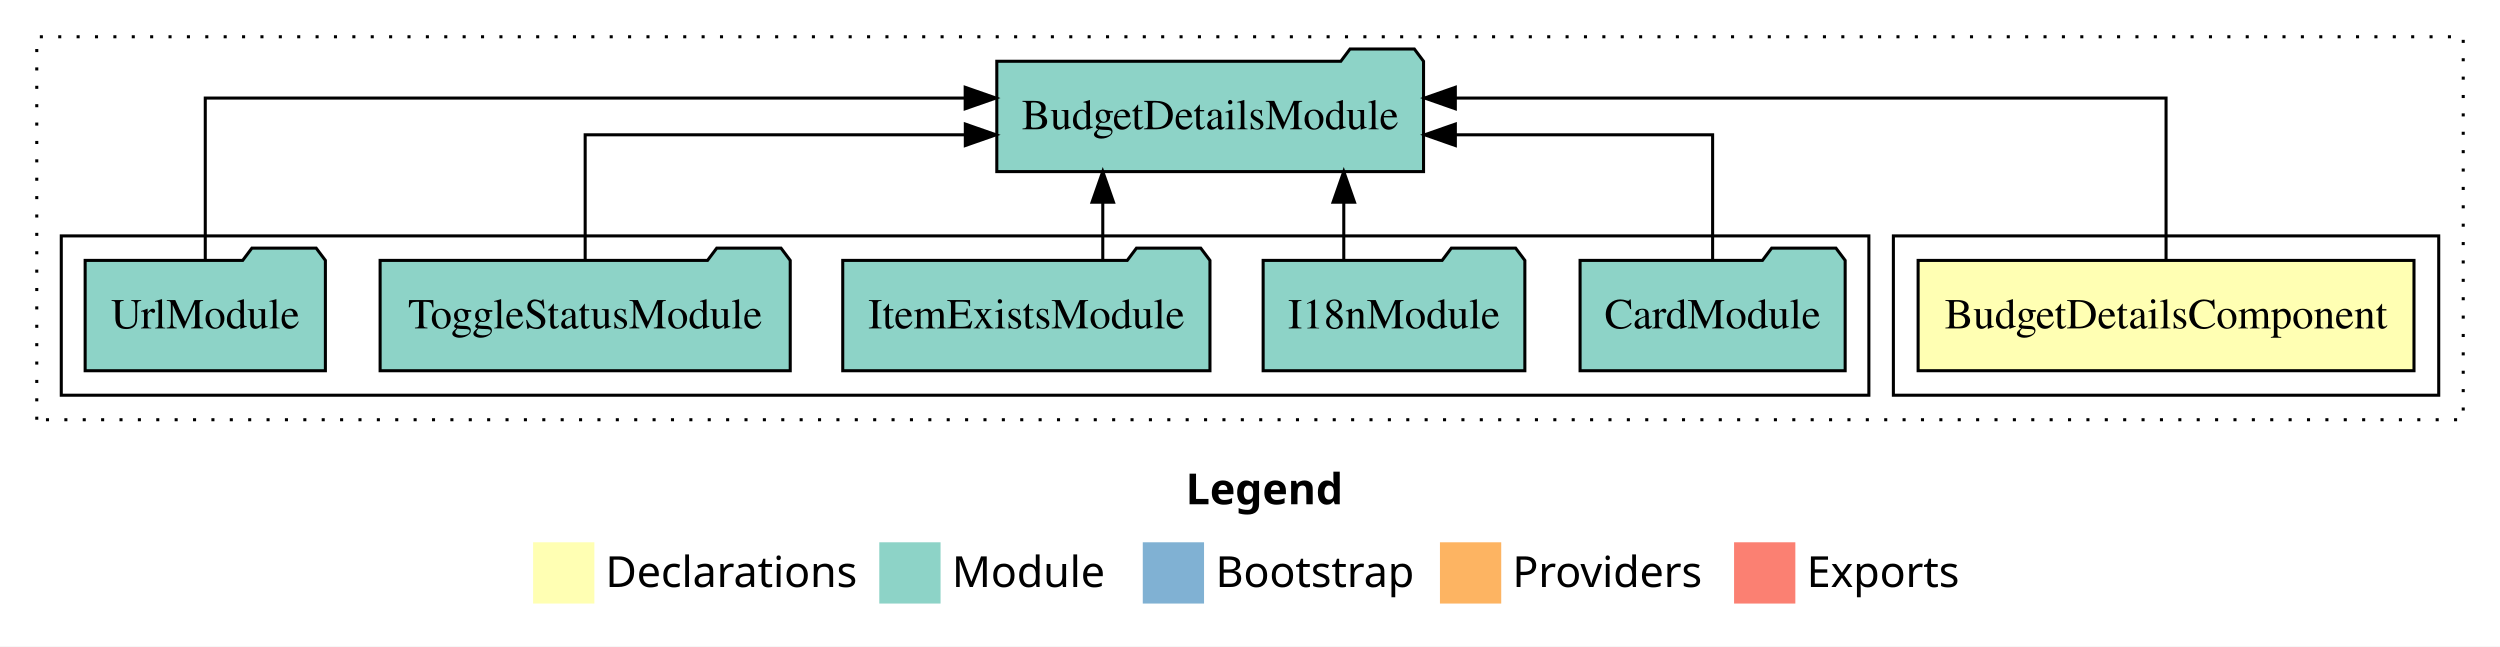
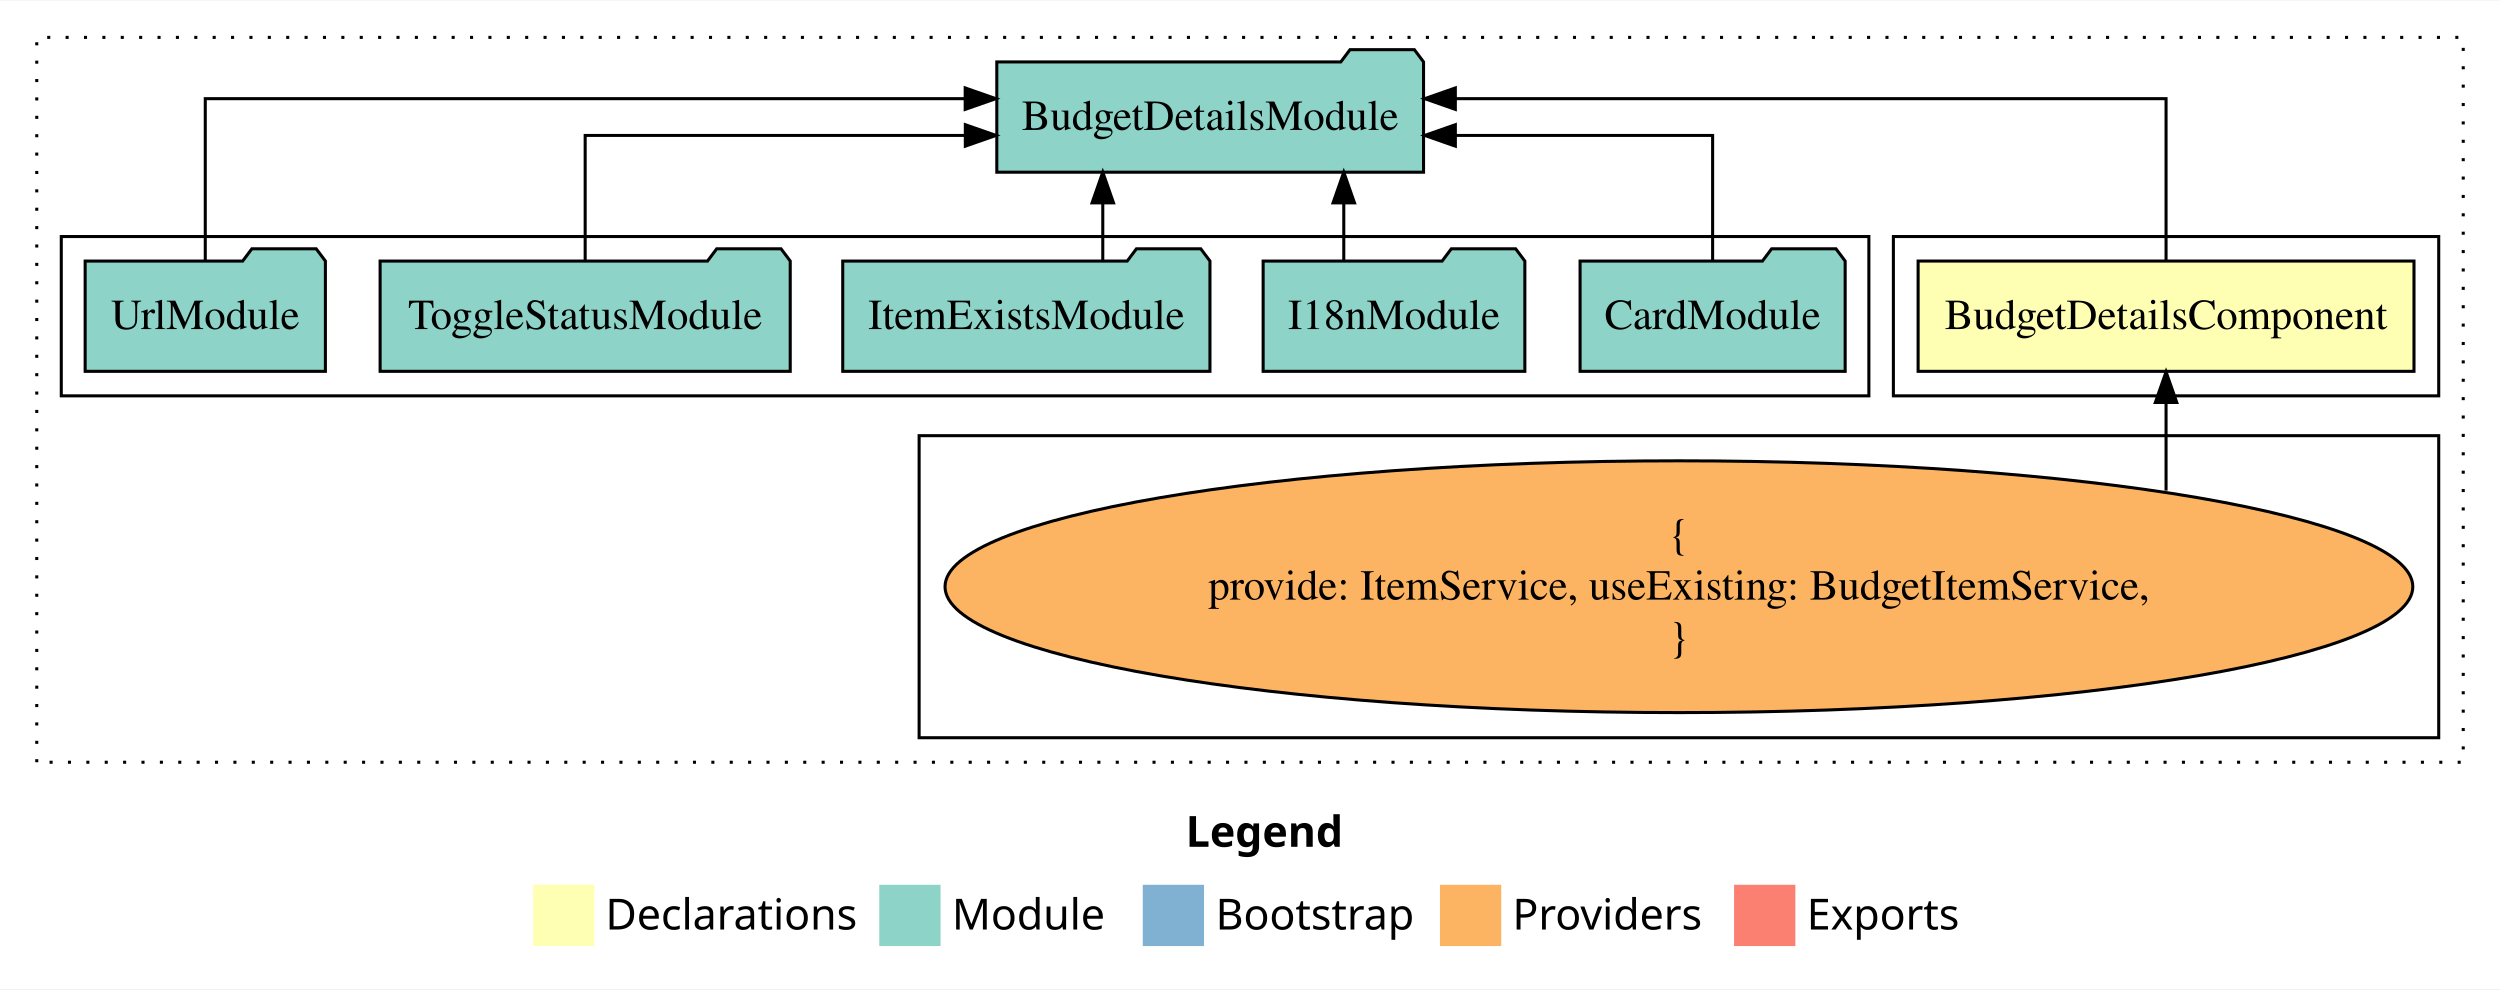
- <svg xmlns="http://www.w3.org/2000/svg" width="816pt" height="211pt" viewBox="0.00 0.00 816.00 211.00">
-   <g id="graph0" class="graph" transform="scale(1 1) rotate(0) translate(4 207)">
-     <polygon fill="#ffffff" stroke="transparent" points="-4,4 -4,-207 812,-207 812,4 -4,4" />
+ <svg xmlns="http://www.w3.org/2000/svg" width="816pt" height="323pt" viewBox="0.00 0.00 816.00 322.59">
+   <g id="graph0" class="graph" transform="scale(1 1) rotate(0) translate(4 318.5901)">
+     <polygon fill="#ffffff" stroke="transparent" points="-4,4 -4,-318.59 812,-318.59 812,4 -4,4" />
    <text text-anchor="start" x="383.009" y="-42.4" font-family="sans-serif" font-weight="bold" font-size="14.00" fill="#000000">Legend</text>
    <polygon fill="#ffffb3" stroke="transparent" points="170,-10 170,-30 190,-30 190,-10 170,-10" />
    <text text-anchor="start" x="193.629" y="-15.4" font-family="sans-serif" font-size="14.00" fill="#000000">  Declarations</text>
    <polygon fill="#8dd3c7" stroke="transparent" points="283,-10 283,-30 303,-30 303,-10 283,-10" />
    <text text-anchor="start" x="306.725" y="-15.4" font-family="sans-serif" font-size="14.00" fill="#000000">  Module</text>
    <polygon fill="#80b1d3" stroke="transparent" points="369,-10 369,-30 389,-30 389,-10 369,-10" />
    <text text-anchor="start" x="392.781" y="-15.4" font-family="sans-serif" font-size="14.00" fill="#000000">  Bootstrap</text>
    <polygon fill="#fdb462" stroke="transparent" points="466,-10 466,-30 486,-30 486,-10 466,-10" />
    <text text-anchor="start" x="489.673" y="-15.4" font-family="sans-serif" font-size="14.00" fill="#000000">  Providers</text>
    <polygon fill="#fb8072" stroke="transparent" points="562,-10 562,-30 582,-30 582,-10 562,-10" />
    <text text-anchor="start" x="585.726" y="-15.4" font-family="sans-serif" font-size="14.00" fill="#000000">  Exports</text>
    <g id="clust1" class="cluster">
-       <polygon fill="none" stroke="#000000" stroke-dasharray="1,5" points="8,-70 8,-195 800,-195 800,-70 8,-70" />
+       <polygon fill="none" stroke="#000000" stroke-dasharray="1,5" points="8,-70 8,-306.59 800,-306.59 800,-70 8,-70" />
    </g>
    <g id="clust2" class="cluster">
-       <polygon fill="none" stroke="#000000" points="614,-78 614,-130 792,-130 792,-78 614,-78" />
+       <polygon fill="none" stroke="#000000" points="614,-189.59 614,-241.59 792,-241.59 792,-189.59 614,-189.59" />
+     </g>
+     <g id="clust3" class="cluster">
+       <polygon fill="none" stroke="#000000" points="296,-78 296,-176.59 792,-176.59 792,-78 296,-78" />
    </g>
    <g id="clust4" class="cluster">
-       <polygon fill="none" stroke="#000000" points="16,-78 16,-130 606,-130 606,-78 16,-78" />
+       <polygon fill="none" stroke="#000000" points="16,-189.59 16,-241.59 606,-241.59 606,-189.59 16,-189.59" />
    </g>
    <g id="node1" class="node">
-       <polygon fill="#ffffb3" stroke="#000000" points="783.927,-122 622.073,-122 622.073,-86 783.927,-86 783.927,-122" />
-       <text text-anchor="middle" x="703" y="-99.8" font-family="Times,serif" font-size="14.00" fill="#000000">BudgetDetailsComponent</text>
+       <polygon fill="#ffffb3" stroke="#000000" points="783.927,-233.59 622.073,-233.59 622.073,-197.59 783.927,-197.59 783.927,-233.59" />
+       <text text-anchor="middle" x="703" y="-211.39" font-family="Times,serif" font-size="14.00" fill="#000000">BudgetDetailsComponent</text>
    </g>
    <g id="node2" class="node">
-       <polygon fill="#8dd3c7" stroke="#000000" points="460.644,-187 457.644,-191 436.644,-191 433.644,-187 321.356,-187 321.356,-151 460.644,-151 460.644,-187" />
-       <text text-anchor="middle" x="391" y="-164.8" font-family="Times,serif" font-size="14.00" fill="#000000">BudgetDetailsModule</text>
+       <polygon fill="#8dd3c7" stroke="#000000" points="460.644,-298.59 457.644,-302.59 436.644,-302.59 433.644,-298.59 321.356,-298.59 321.356,-262.59 460.644,-262.59 460.644,-298.59" />
+       <text text-anchor="middle" x="391" y="-276.39" font-family="Times,serif" font-size="14.00" fill="#000000">BudgetDetailsModule</text>
    </g>
    <g id="edge1" class="edge">
-       <path fill="none" stroke="#000000" d="M703,-122.284C703,-143.321 703,-175 703,-175 703,-175 471.019,-175 471.019,-175" />
-       <polygon fill="#000000" stroke="#000000" points="471.019,-171.5 461.019,-175 471.019,-178.5 471.019,-171.5" />
+       <path fill="none" stroke="#000000" d="M703,-233.874C703,-254.911 703,-286.59 703,-286.59 703,-286.59 471.019,-286.59 471.019,-286.59" />
+       <polygon fill="#000000" stroke="#000000" points="471.019,-283.09 461.019,-286.59 471.019,-290.09 471.019,-283.09" />
    </g>
    <g id="node3" class="node">
-       <polygon fill="#8dd3c7" stroke="#000000" points="598.262,-122 595.262,-126 574.262,-126 571.262,-122 511.738,-122 511.738,-86 598.262,-86 598.262,-122" />
-       <text text-anchor="middle" x="555" y="-99.8" font-family="Times,serif" font-size="14.00" fill="#000000">CardModule</text>
+       <ellipse fill="#fdb462" stroke="#000000" cx="544" cy="-127.295" rx="239.539" ry="41.091" />
+       <text text-anchor="middle" x="544" y="-139.895" font-family="Times,serif" font-size="14.00" fill="#000000">{</text>
+       <text text-anchor="middle" x="544" y="-123.095" font-family="Times,serif" font-size="14.00" fill="#000000">    provide: ItemService, useExisting: BudgetItemService,</text>
+       <text text-anchor="middle" x="544" y="-106.295" font-family="Times,serif" font-size="14.00" fill="#000000">}</text>
    </g>
    <g id="edge2" class="edge">
-       <path fill="none" stroke="#000000" d="M555,-122.022C555,-139.373 555,-163 555,-163 555,-163 471.026,-163 471.026,-163" />
-       <polygon fill="#000000" stroke="#000000" points="471.026,-159.5 461.026,-163 471.026,-166.5 471.026,-159.5" />
+       <path fill="none" stroke="#000000" d="M703,-158.673C703,-158.673 703,-187.421 703,-187.421" />
+       <polygon fill="#000000" stroke="#000000" points="699.5,-187.421 703,-197.421 706.5,-187.421 699.5,-187.421" />
    </g>
    <g id="node4" class="node">
-       <polygon fill="#8dd3c7" stroke="#000000" points="493.711,-122 490.711,-126 469.711,-126 466.711,-122 408.289,-122 408.289,-86 493.711,-86 493.711,-122" />
-       <text text-anchor="middle" x="451" y="-99.8" font-family="Times,serif" font-size="14.00" fill="#000000">I18nModule</text>
+       <polygon fill="#8dd3c7" stroke="#000000" points="598.262,-233.59 595.262,-237.59 574.262,-237.59 571.262,-233.59 511.738,-233.59 511.738,-197.59 598.262,-197.59 598.262,-233.59" />
+       <text text-anchor="middle" x="555" y="-211.39" font-family="Times,serif" font-size="14.00" fill="#000000">CardModule</text>
    </g>
    <g id="edge3" class="edge">
-       <path fill="none" stroke="#000000" d="M434.608,-122.106C434.608,-122.106 434.608,-140.991 434.608,-140.991" />
-       <polygon fill="#000000" stroke="#000000" points="431.108,-140.991 434.608,-150.991 438.108,-140.991 431.108,-140.991" />
+       <path fill="none" stroke="#000000" d="M555,-233.613C555,-250.963 555,-274.59 555,-274.59 555,-274.59 471.026,-274.59 471.026,-274.59" />
+       <polygon fill="#000000" stroke="#000000" points="471.026,-271.09 461.026,-274.59 471.026,-278.09 471.026,-271.09" />
    </g>
    <g id="node5" class="node">
-       <polygon fill="#8dd3c7" stroke="#000000" points="390.93,-122 387.93,-126 366.93,-126 363.93,-122 271.07,-122 271.07,-86 390.93,-86 390.93,-122" />
-       <text text-anchor="middle" x="331" y="-99.8" font-family="Times,serif" font-size="14.00" fill="#000000">ItemExistsModule</text>
+       <polygon fill="#8dd3c7" stroke="#000000" points="493.711,-233.59 490.711,-237.59 469.711,-237.59 466.711,-233.59 408.289,-233.59 408.289,-197.59 493.711,-197.59 493.711,-233.59" />
+       <text text-anchor="middle" x="451" y="-211.39" font-family="Times,serif" font-size="14.00" fill="#000000">I18nModule</text>
    </g>
    <g id="edge4" class="edge">
-       <path fill="none" stroke="#000000" d="M355.946,-122.106C355.946,-122.106 355.946,-140.991 355.946,-140.991" />
-       <polygon fill="#000000" stroke="#000000" points="352.446,-140.991 355.946,-150.991 359.446,-140.991 352.446,-140.991" />
+       <path fill="none" stroke="#000000" d="M434.608,-233.696C434.608,-233.696 434.608,-252.581 434.608,-252.581" />
+       <polygon fill="#000000" stroke="#000000" points="431.108,-252.581 434.608,-262.581 438.108,-252.581 431.108,-252.581" />
    </g>
    <g id="node6" class="node">
-       <polygon fill="#8dd3c7" stroke="#000000" points="253.931,-122 250.931,-126 229.931,-126 226.931,-122 120.069,-122 120.069,-86 253.931,-86 253.931,-122" />
-       <text text-anchor="middle" x="187" y="-99.8" font-family="Times,serif" font-size="14.00" fill="#000000">ToggleStatusModule</text>
+       <polygon fill="#8dd3c7" stroke="#000000" points="390.93,-233.59 387.93,-237.59 366.93,-237.59 363.93,-233.59 271.07,-233.59 271.07,-197.59 390.93,-197.59 390.93,-233.59" />
+       <text text-anchor="middle" x="331" y="-211.39" font-family="Times,serif" font-size="14.00" fill="#000000">ItemExistsModule</text>
    </g>
    <g id="edge5" class="edge">
-       <path fill="none" stroke="#000000" d="M187,-122.022C187,-139.373 187,-163 187,-163 187,-163 311.08,-163 311.08,-163" />
-       <polygon fill="#000000" stroke="#000000" points="311.08,-166.5 321.08,-163 311.08,-159.5 311.08,-166.5" />
+       <path fill="none" stroke="#000000" d="M355.946,-233.696C355.946,-233.696 355.946,-252.581 355.946,-252.581" />
+       <polygon fill="#000000" stroke="#000000" points="352.446,-252.581 355.946,-262.581 359.446,-252.581 352.446,-252.581" />
    </g>
    <g id="node7" class="node">
-       <polygon fill="#8dd3c7" stroke="#000000" points="102.208,-122 99.208,-126 78.208,-126 75.208,-122 23.792,-122 23.792,-86 102.208,-86 102.208,-122" />
-       <text text-anchor="middle" x="63" y="-99.8" font-family="Times,serif" font-size="14.00" fill="#000000">UrlModule</text>
+       <polygon fill="#8dd3c7" stroke="#000000" points="253.931,-233.59 250.931,-237.59 229.931,-237.59 226.931,-233.59 120.069,-233.59 120.069,-197.59 253.931,-197.59 253.931,-233.59" />
+       <text text-anchor="middle" x="187" y="-211.39" font-family="Times,serif" font-size="14.00" fill="#000000">ToggleStatusModule</text>
    </g>
    <g id="edge6" class="edge">
-       <path fill="none" stroke="#000000" d="M63,-122.284C63,-143.321 63,-175 63,-175 63,-175 311.038,-175 311.038,-175" />
-       <polygon fill="#000000" stroke="#000000" points="311.038,-178.5 321.038,-175 311.038,-171.5 311.038,-178.5" />
+       <path fill="none" stroke="#000000" d="M187,-233.613C187,-250.963 187,-274.59 187,-274.59 187,-274.59 311.08,-274.59 311.08,-274.59" />
+       <polygon fill="#000000" stroke="#000000" points="311.08,-278.09 321.08,-274.59 311.08,-271.09 311.08,-278.09" />
+     </g>
+     <g id="node8" class="node">
+       <polygon fill="#8dd3c7" stroke="#000000" points="102.208,-233.59 99.208,-237.59 78.208,-237.59 75.208,-233.59 23.792,-233.59 23.792,-197.59 102.208,-197.59 102.208,-233.59" />
+       <text text-anchor="middle" x="63" y="-211.39" font-family="Times,serif" font-size="14.00" fill="#000000">UrlModule</text>
+     </g>
+     <g id="edge7" class="edge">
+       <path fill="none" stroke="#000000" d="M63,-233.874C63,-254.911 63,-286.59 63,-286.59 63,-286.59 311.038,-286.59 311.038,-286.59" />
+       <polygon fill="#000000" stroke="#000000" points="311.038,-290.09 321.038,-286.59 311.038,-283.09 311.038,-290.09" />
    </g>
  </g>
</svg>
